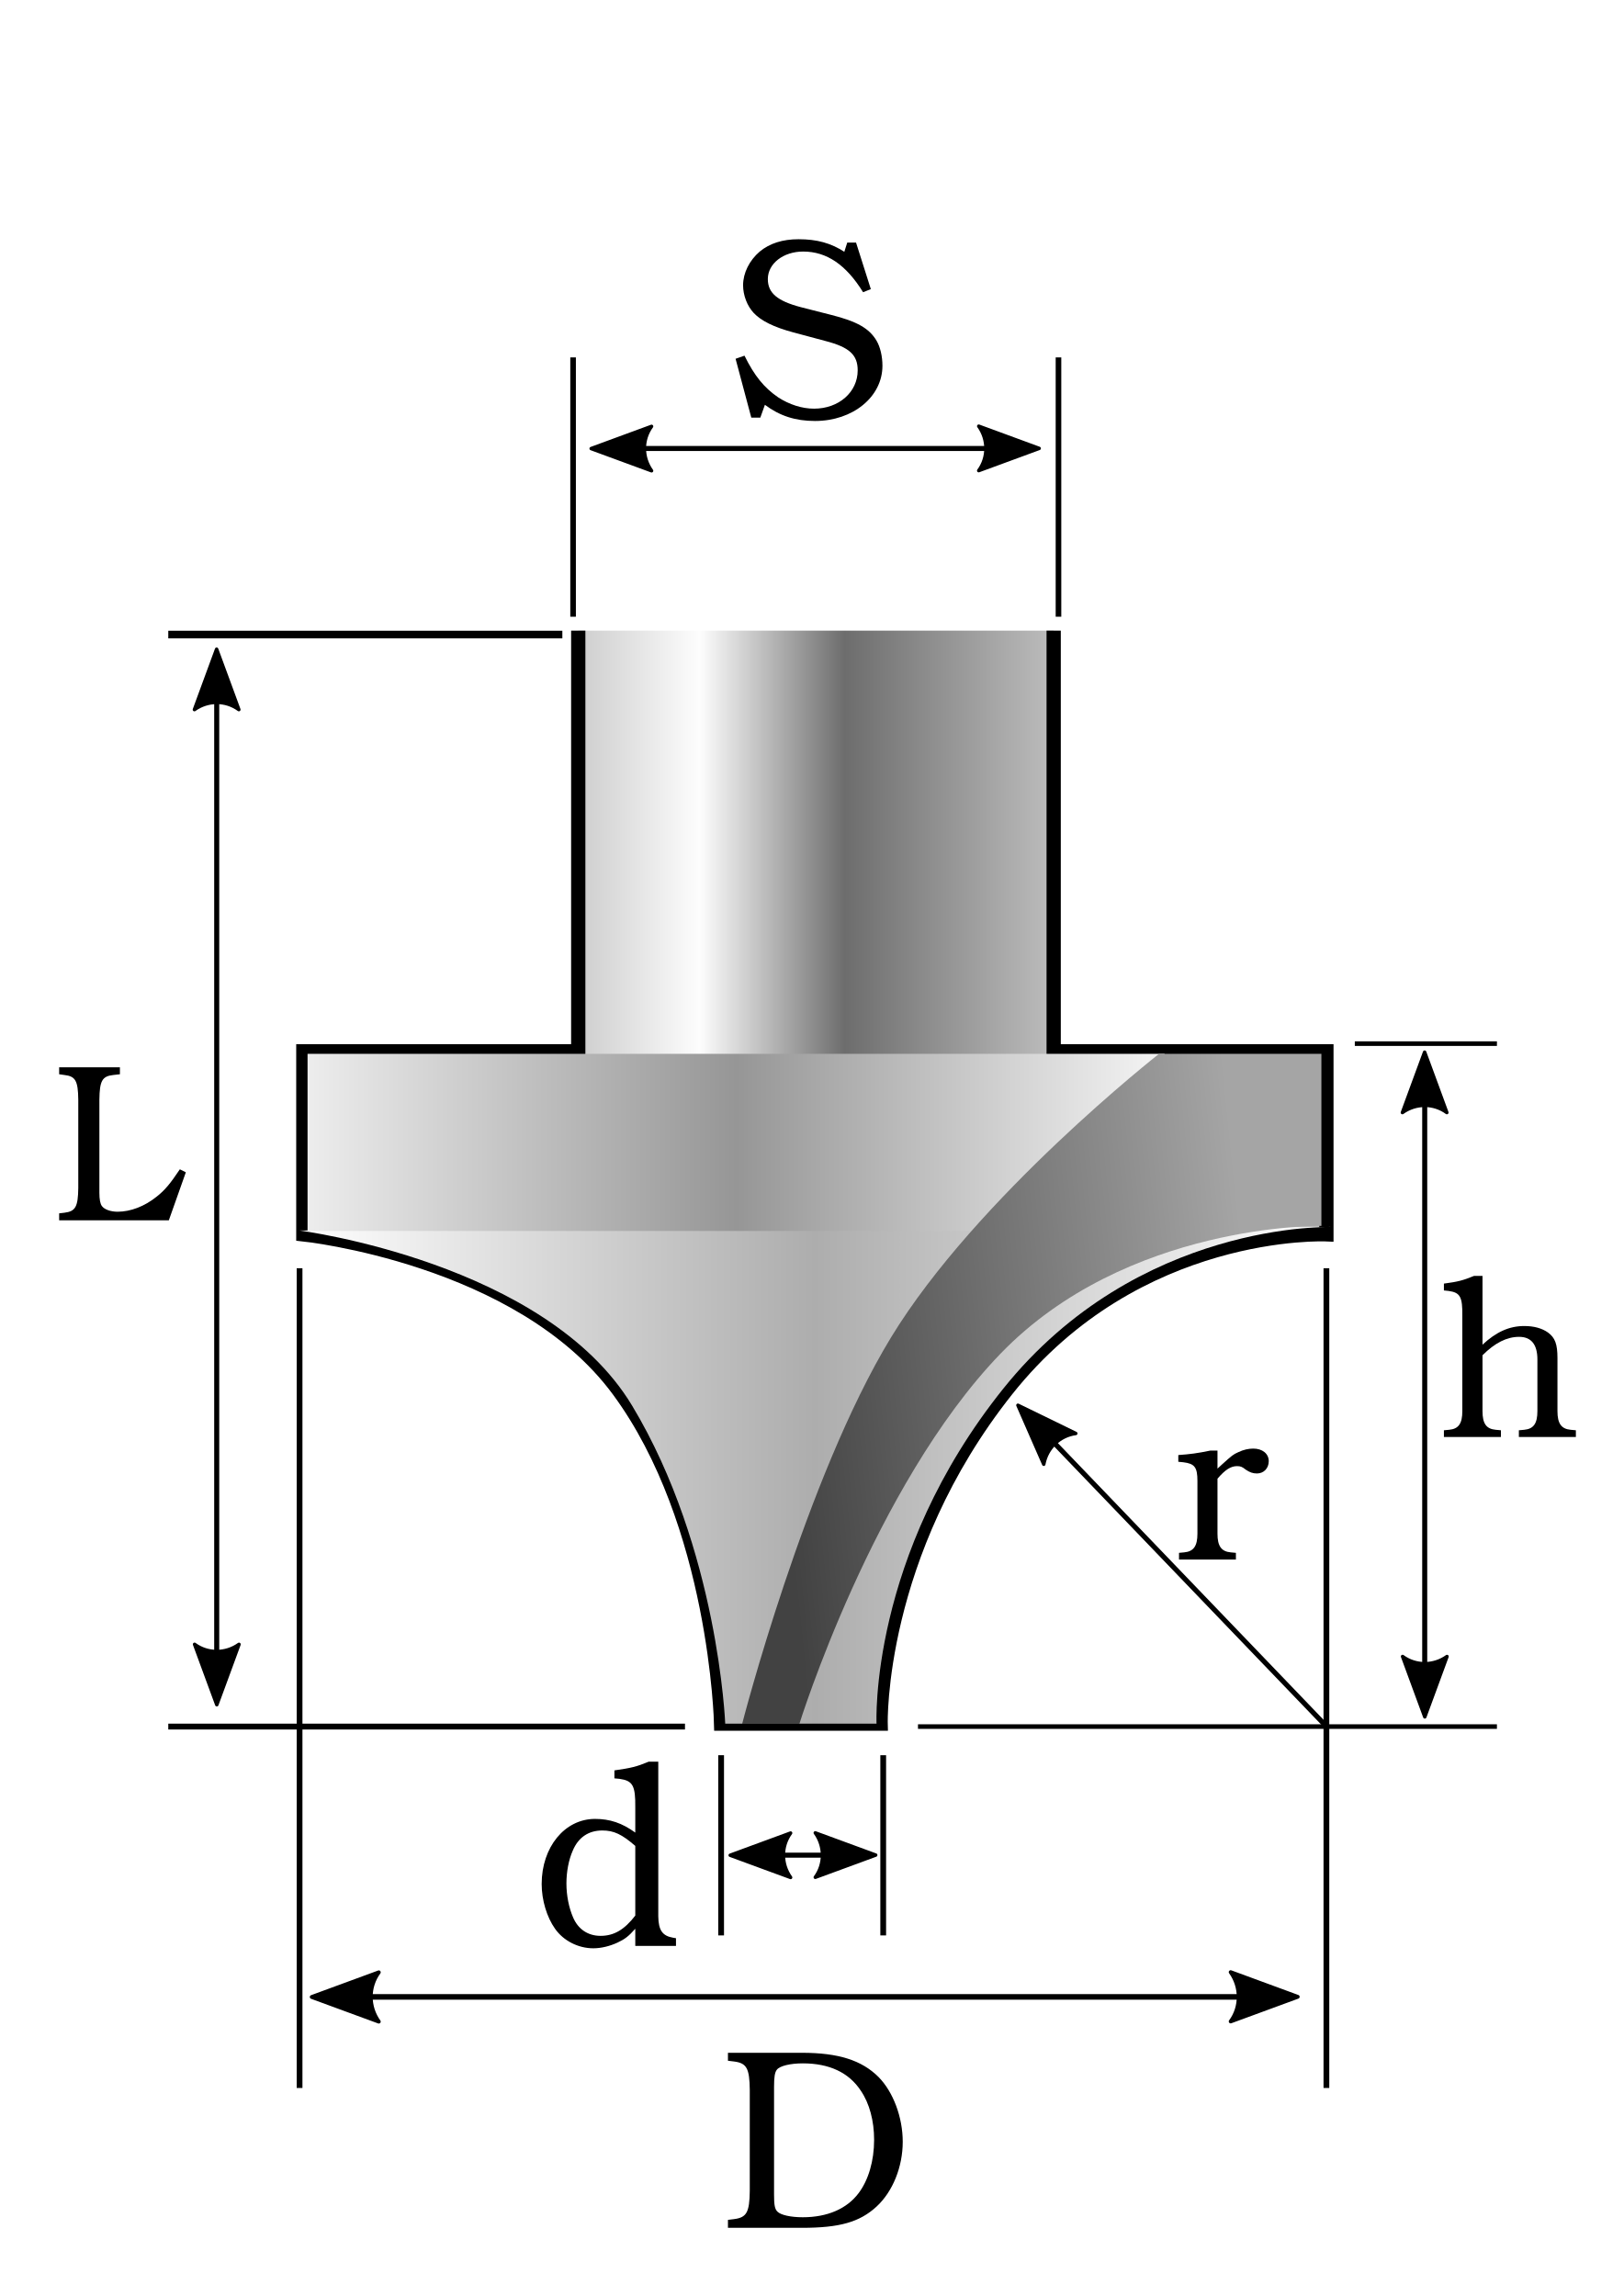
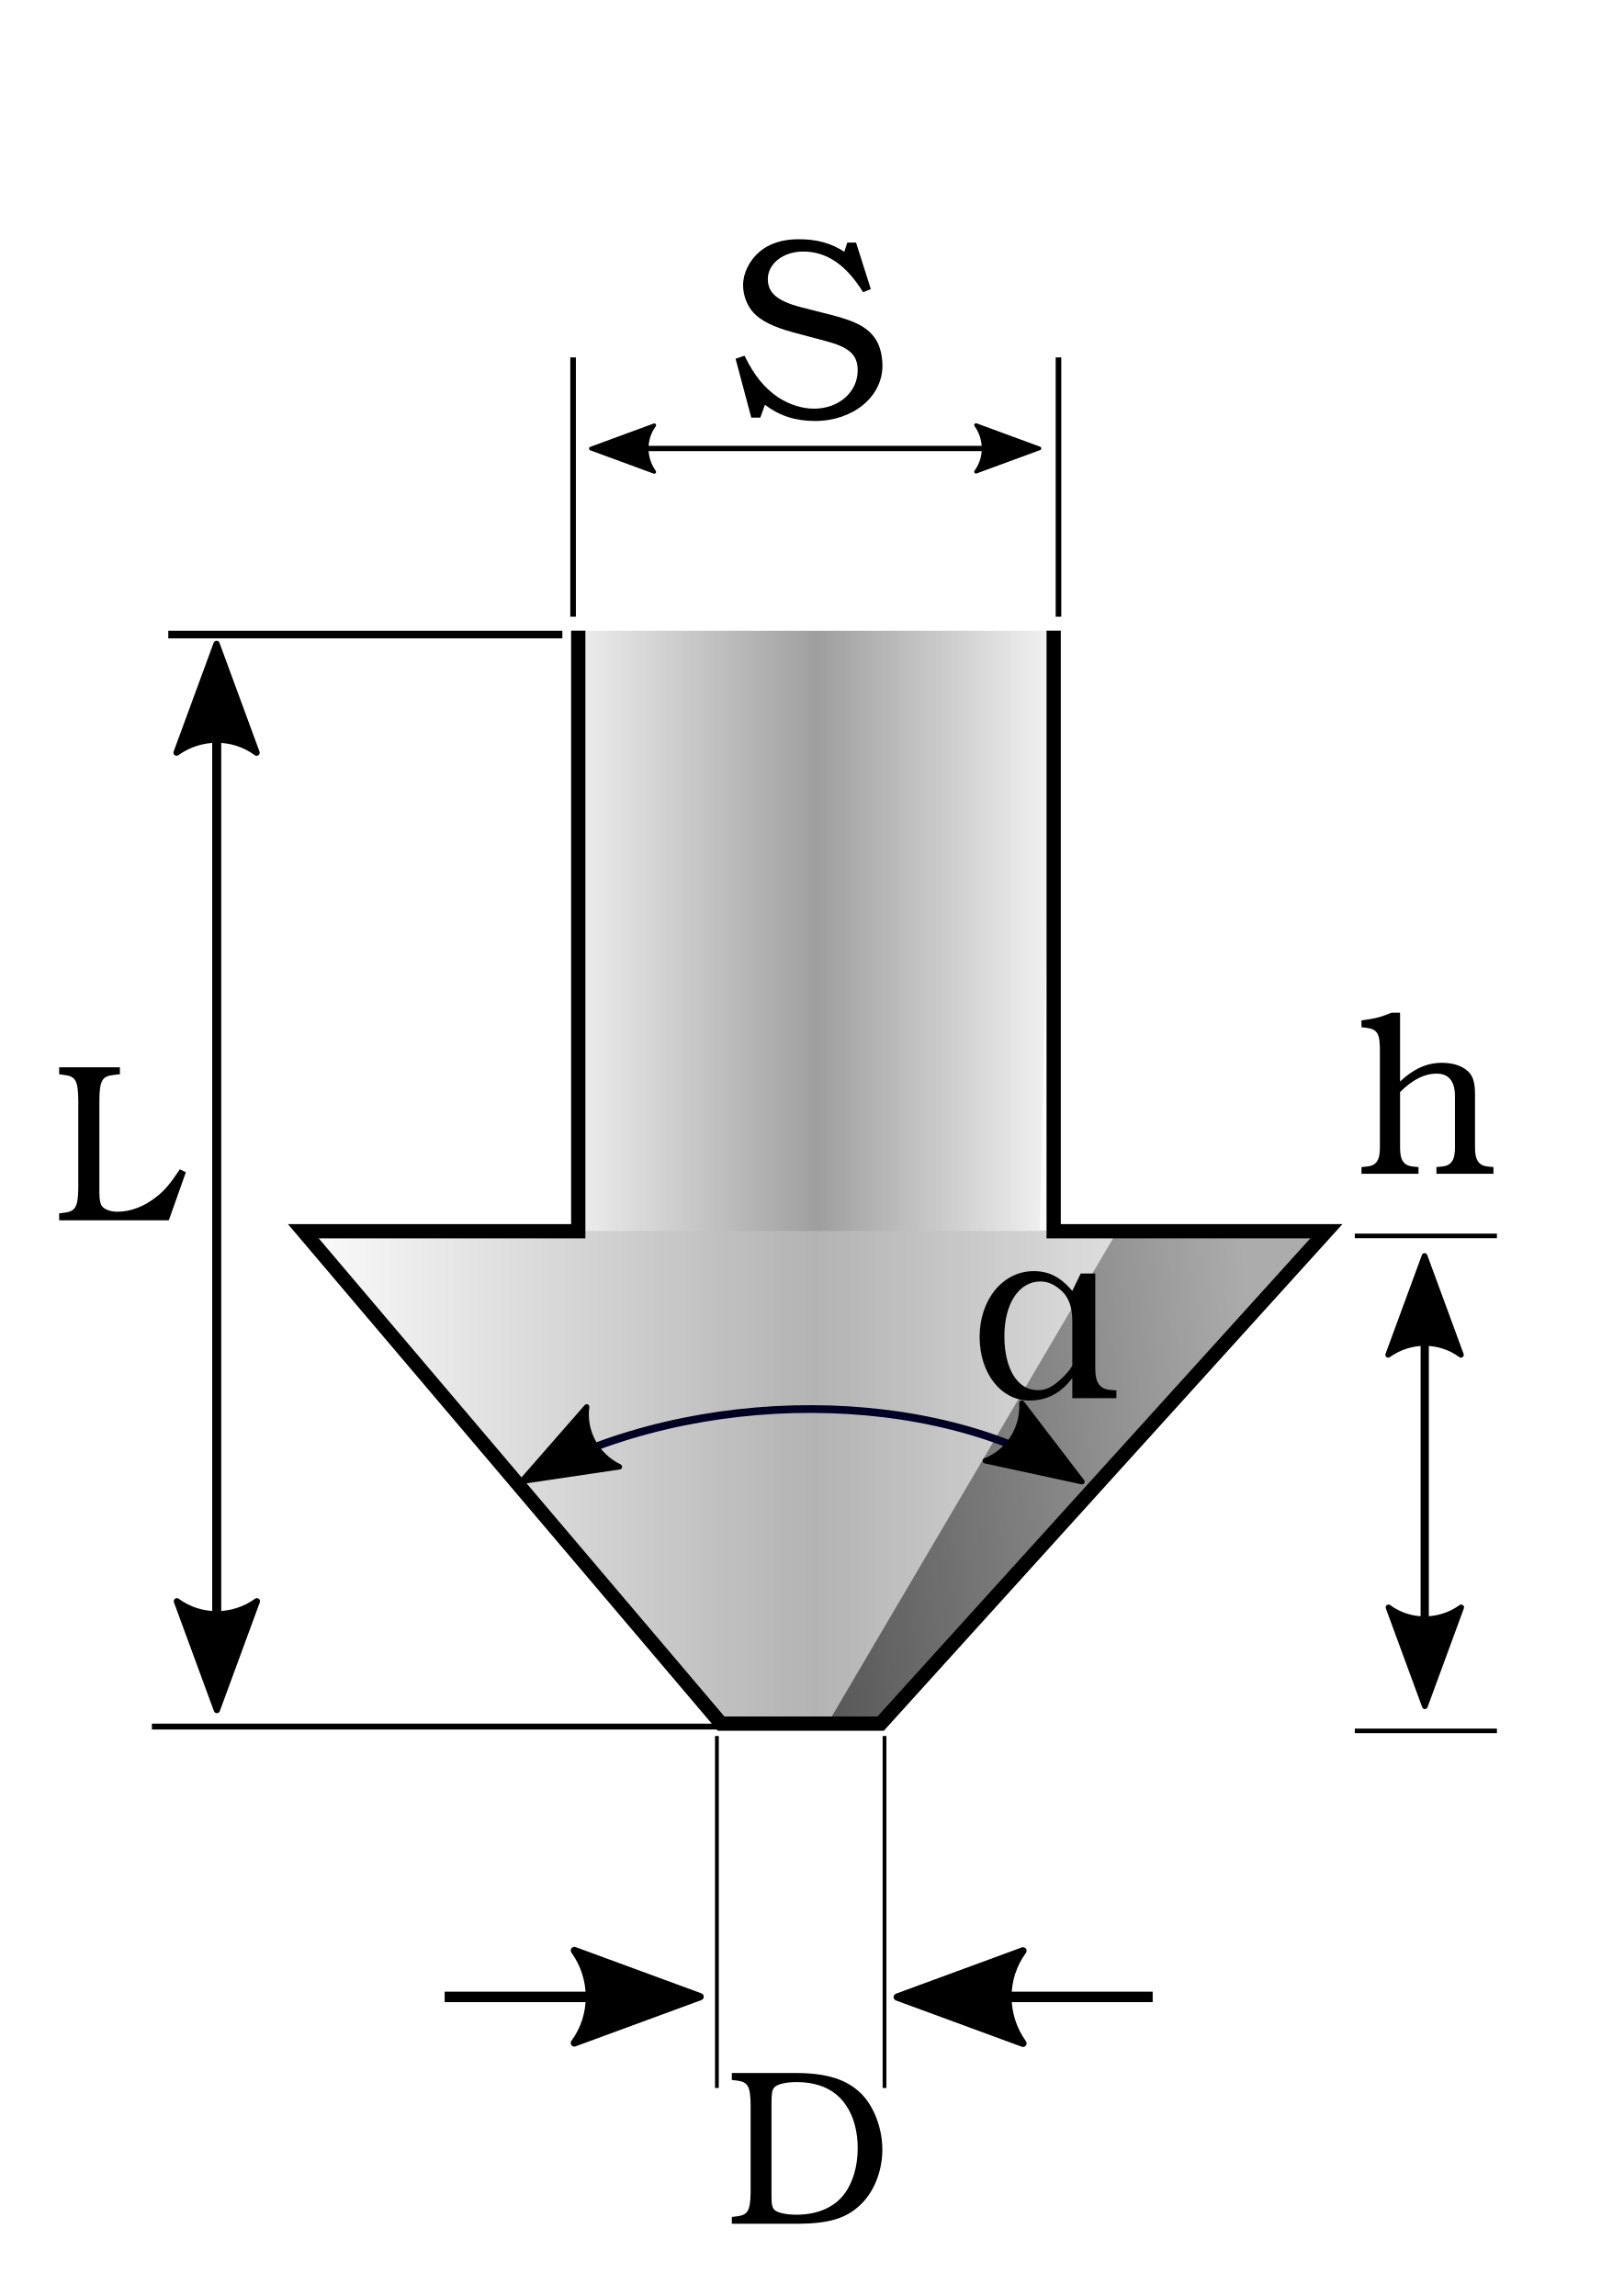
<svg xmlns="http://www.w3.org/2000/svg" xmlns:xlink="http://www.w3.org/1999/xlink" id="svg8" version="1.1" viewBox="0 0 210 297" height="297mm" width="210mm" xml:space="preserve">
  <defs id="defs2">
    <linearGradient id="linearGradient36360">
      <stop style="stop-color:#ffffff;stop-opacity:1;" offset="0" id="stop36356" />
      <stop style="stop-color:#adadad;stop-opacity:1;" offset="0.5" id="stop38296" />
      <stop style="stop-color:#ffffff;stop-opacity:1;" offset="1" id="stop36358" />
    </linearGradient>
    <linearGradient id="linearGradient16058">
      <stop style="stop-color:#424242;stop-opacity:1;" offset="0" id="stop16054" />
      <stop style="stop-color:#a5a5a5;stop-opacity:1;" offset="1" id="stop16056" />
    </linearGradient>
    <linearGradient id="linearGradient2248">
      <stop style="stop-color:#ededed;stop-opacity:1;" offset="0" id="stop2244" />
      <stop style="stop-color:#969696;stop-opacity:1;" offset="0.5" id="stop12188" />
      <stop style="stop-color:#f5f5f5;stop-opacity:1;" offset="1" id="stop2246" />
    </linearGradient>
    <marker orient="auto" refY="0" refX="0" id="marker7593" style="overflow:visible" viewBox="0 0 12.706 9.526" markerWidth="12.706" markerHeight="9.526" preserveAspectRatio="xMidYMid">
      <path id="path7591" style="fill:#000000;fill-opacity:1;fill-rule:evenodd;stroke:#000000;stroke-width:0.625;stroke-linejoin:round;stroke-opacity:1" d="M 8.719,4.034 -2.207,0.016 8.719,-4.002 c -1.745,2.372 -1.735,5.617 -6e-7,8.035 z" transform="matrix(1.1,0,0,1.1,1.1,0)" />
    </marker>
    <marker style="overflow:visible" id="marker4880" refX="0" refY="0" orient="auto" viewBox="0 0 12.706 9.526" markerWidth="12.706" markerHeight="9.526" preserveAspectRatio="xMidYMid">
      <path transform="matrix(-1.1,0,0,-1.1,-1.1,0)" d="M 8.719,4.034 -2.207,0.016 8.719,-4.002 c -1.745,2.372 -1.735,5.617 -6e-7,8.035 z" style="fill:#000000;fill-opacity:1;fill-rule:evenodd;stroke:#000000;stroke-width:0.625;stroke-linejoin:round;stroke-opacity:1" id="path4878" />
    </marker>
    <marker style="overflow:visible" id="marker4732" refX="0" refY="0" orient="auto">
      <path transform="matrix(1.1,0,0,1.1,1.1,0)" d="M 8.719,4.034 -2.207,0.016 8.719,-4.002 c -1.745,2.372 -1.735,5.617 -6e-7,8.035 z" style="fill:#000000;fill-opacity:1;fill-rule:evenodd;stroke:#000000;stroke-width:0.625;stroke-linejoin:round;stroke-opacity:1" id="path4730" />
    </marker>
-     <marker orient="auto" refY="0" refX="0" id="marker4584" style="overflow:visible" viewBox="0 0 12.706 9.526" markerWidth="12.706" markerHeight="9.526" preserveAspectRatio="xMidYMid">
+     <marker orient="auto" refY="0" refX="0" id="marker4584" style="overflow:visible">
      <path id="path4582" style="fill:#000000;fill-opacity:1;fill-rule:evenodd;stroke:#000000;stroke-width:0.625;stroke-linejoin:round;stroke-opacity:1" d="M 8.719,4.034 -2.207,0.016 8.719,-4.002 c -1.745,2.372 -1.735,5.617 -6e-7,8.035 z" transform="matrix(-1.1,0,0,-1.1,-1.1,0)" />
    </marker>
    <marker style="overflow:visible" id="marker4328" refX="0" refY="0" orient="auto">
      <path transform="matrix(-1.1,0,0,-1.1,-1.1,0)" d="M 8.719,4.034 -2.207,0.016 8.719,-4.002 c -1.745,2.372 -1.735,5.617 -6e-7,8.035 z" style="fill:#000000;fill-opacity:1;fill-rule:evenodd;stroke:#000000;stroke-width:0.625;stroke-linejoin:round;stroke-opacity:1" id="path4326" />
    </marker>
    <marker orient="auto" refY="0" refX="0" id="marker4186" style="overflow:visible" viewBox="0 0 12.706 9.526" markerWidth="12.706" markerHeight="9.526" preserveAspectRatio="xMidYMid">
      <path id="path4184" style="fill:#000000;fill-opacity:1;fill-rule:evenodd;stroke:#000000;stroke-width:0.625;stroke-linejoin:round;stroke-opacity:1" d="M 8.719,4.034 -2.207,0.016 8.719,-4.002 c -1.745,2.372 -1.735,5.617 -6e-7,8.035 z" transform="matrix(1.1,0,0,1.1,1.1,0)" />
    </marker>
-     <marker style="overflow:visible" id="marker3948" refX="0" refY="0" orient="auto" viewBox="0 0 12.706 9.526" markerWidth="12.706" markerHeight="9.526" preserveAspectRatio="xMidYMid">
+     <marker style="overflow:visible" id="marker3948" refX="0" refY="0" orient="auto">
      <path transform="matrix(1.1,0,0,1.1,1.1,0)" d="M 8.719,4.034 -2.207,0.016 8.719,-4.002 c -1.745,2.372 -1.735,5.617 -6e-7,8.035 z" style="fill:#000000;fill-opacity:1;fill-rule:evenodd;stroke:#000000;stroke-width:0.625;stroke-linejoin:round;stroke-opacity:1" id="path3946" />
    </marker>
    <marker style="overflow:visible" id="Arrow2Lend" refX="0" refY="0" orient="auto" viewBox="0 0 12.706 9.526" markerWidth="12.706" markerHeight="9.526" preserveAspectRatio="xMidYMid">
      <path transform="matrix(-1.1,0,0,-1.1,-1.1,0)" d="M 8.719,4.034 -2.207,0.016 8.719,-4.002 c -1.745,2.372 -1.735,5.617 -6e-7,8.035 z" style="fill:#000025;fill-opacity:1;fill-rule:evenodd;stroke:#000025;stroke-width:0.625;stroke-linejoin:round;stroke-opacity:1" id="path920" />
    </marker>
    <marker style="overflow:visible" id="Arrow2Lstart" refX="0" refY="0" orient="auto">
      <path transform="matrix(1.1,0,0,1.1,1.1,0)" d="M 8.719,4.034 -2.207,0.016 8.719,-4.002 c -1.745,2.372 -1.735,5.617 -6e-7,8.035 z" style="fill:#000025;fill-opacity:1;fill-rule:evenodd;stroke:#000025;stroke-width:0.625;stroke-linejoin:round;stroke-opacity:1" id="path917" />
    </marker>
    <marker style="overflow:visible" id="marker7497" refX="0" refY="0" orient="auto">
      <path transform="scale(-0.6)" d="M 8.719,4.034 -2.207,0.016 8.719,-4.002 c -1.745,2.372 -1.735,5.617 -6e-7,8.035 z" style="fill:#000025;fill-opacity:1;fill-rule:evenodd;stroke:#000025;stroke-width:0.625;stroke-linejoin:round;stroke-opacity:1" id="path7495" />
    </marker>
    <marker style="overflow:visible" id="marker7379" refX="0" refY="0" orient="auto">
      <path transform="matrix(0.4,0,0,0.4,4,0)" style="fill:#000025;fill-opacity:1;fill-rule:evenodd;stroke:#000025;stroke-width:1pt;stroke-opacity:1" d="M 0,0 5,-5 -12.5,0 5,5 Z" id="path7377" />
    </marker>
    <marker orient="auto" refY="0" refX="0" id="marker5480" style="overflow:visible">
      <path id="path5478" style="fill:#000000;fill-opacity:1;fill-rule:evenodd;stroke:#000000;stroke-width:0.625;stroke-linejoin:round;stroke-opacity:1" d="M 8.719,4.034 -2.207,0.016 8.719,-4.002 c -1.745,2.372 -1.735,5.617 -6e-7,8.035 z" transform="scale(-0.6)" />
    </marker>
    <marker orient="auto" refY="0" refX="0" id="marker5470" style="overflow:visible">
      <path id="path5468" style="fill:#000000;fill-opacity:1;fill-rule:evenodd;stroke:#000000;stroke-width:0.625;stroke-linejoin:round;stroke-opacity:1" d="M 8.719,4.034 -2.207,0.016 8.719,-4.002 c -1.745,2.372 -1.735,5.617 -6e-7,8.035 z" transform="scale(-0.6)" />
    </marker>
    <marker orient="auto" refY="0" refX="0" id="marker5220" style="overflow:visible">
      <path id="path5218" d="M 0,0 5,-5 -12.5,0 5,5 Z" style="fill:#000000;fill-opacity:1;fill-rule:evenodd;stroke:#000000;stroke-width:1pt;stroke-opacity:1" transform="matrix(0.4,0,0,0.4,4,0)" />
    </marker>
    <marker orient="auto" refY="0" refX="0" id="marker5210" style="overflow:visible">
      <path id="path5208" d="M 0,0 5,-5 -12.5,0 5,5 Z" style="fill:#000000;fill-opacity:1;fill-rule:evenodd;stroke:#000000;stroke-width:1pt;stroke-opacity:1" transform="matrix(0.4,0,0,0.4,4,0)" />
    </marker>
    <marker orient="auto" refY="0" refX="0" id="marker5072" style="overflow:visible">
      <path id="path5070" d="M 0,0 5,-5 -12.5,0 5,5 Z" style="fill:#000000;fill-opacity:1;fill-rule:evenodd;stroke:#000000;stroke-width:1pt;stroke-opacity:1" transform="matrix(-0.8,0,0,-0.8,-10,0)" />
    </marker>
    <marker orient="auto" refY="0" refX="0" id="marker5014" style="overflow:visible">
      <path id="path5012" d="M 0,0 5,-5 -12.5,0 5,5 Z" style="fill:#000000;fill-opacity:1;fill-rule:evenodd;stroke:#000000;stroke-width:1pt;stroke-opacity:1" transform="matrix(-0.8,0,0,-0.8,-10,0)" />
    </marker>
    <marker orient="auto" refY="0" refX="0" id="marker4968" style="overflow:visible">
      <path id="path4966" d="M 0,0 5,-5 -12.5,0 5,5 Z" style="fill:#000000;fill-opacity:1;fill-rule:evenodd;stroke:#000000;stroke-width:1pt;stroke-opacity:1" transform="matrix(-0.8,0,0,-0.8,-10,0)" />
    </marker>
    <marker orient="auto" refY="0" refX="0" id="marker4884" style="overflow:visible">
      <path id="path4882" d="M 0,0 5,-5 -12.5,0 5,5 Z" style="fill:#000000;fill-opacity:1;fill-rule:evenodd;stroke:#000000;stroke-width:1pt;stroke-opacity:1" transform="matrix(0.8,0,0,0.8,10,0)" />
    </marker>
-     <marker orient="auto" refY="0" refX="0" id="marker4856" style="overflow:visible" viewBox="0 0 17.774 10.156" markerWidth="17.774" markerHeight="10.156" preserveAspectRatio="xMidYMid">
+     <marker orient="auto" refY="0" refX="0" id="marker4856" style="overflow:visible">
      <path id="path4854" d="M 0,0 5,-5 -12.5,0 5,5 Z" style="fill:#000000;fill-opacity:1;fill-rule:evenodd;stroke:#000000;stroke-width:1pt;stroke-opacity:1" transform="matrix(0.8,0,0,0.8,10,0)" />
    </marker>
    <marker orient="auto" refY="0" refX="0" id="marker4834" style="overflow:visible">
      <path id="path4832" d="M 0,0 5,-5 -12.5,0 5,5 Z" style="fill:#000000;fill-opacity:1;fill-rule:evenodd;stroke:#000000;stroke-width:1pt;stroke-opacity:1" transform="matrix(0.8,0,0,0.8,10,0)" />
    </marker>
    <marker orient="auto" refY="0" refX="0" id="marker5220-5" style="overflow:visible">
      <path id="path5218-3" d="M 0,0 5,-5 -12.5,0 5,5 Z" style="fill:#000000;fill-opacity:1;fill-rule:evenodd;stroke:#000000;stroke-width:1pt;stroke-opacity:1" transform="matrix(0.4,0,0,0.4,4,0)" />
    </marker>
    <marker orient="auto" refY="0" refX="0" id="marker5480-5" style="overflow:visible">
      <path id="path5478-7" style="fill:#000000;fill-opacity:1;fill-rule:evenodd;stroke:#000000;stroke-width:0.625;stroke-linejoin:round;stroke-opacity:1" d="M 8.719,4.034 -2.207,0.016 8.719,-4.002 c -1.745,2.372 -1.735,5.617 -6e-7,8.035 z" transform="scale(-0.6)" />
    </marker>
-     <linearGradient xlink:href="#linearGradient2248" id="linearGradient2250" x1="15.027" y1="135.524" x2="135.744" y2="135.524" gradientUnits="userSpaceOnUse" gradientTransform="matrix(0.9217912,0,0,0.9476848,25.8026,19.34231)" />
+     <linearGradient xlink:href="#linearGradient2248" id="linearGradient2250" x1="15.027" y1="135.524" x2="135.744" y2="135.524" gradientUnits="userSpaceOnUse" gradientTransform="matrix(0.5060623,0,0,3.21095,67.67248,-314.7484)" />
    <linearGradient xlink:href="#linearGradient16058" id="linearGradient16060" x1="79.855" y1="162.6" x2="146.842" y2="155.669" gradientUnits="userSpaceOnUse" gradientTransform="matrix(0.9225619,0,0,0.9277456,25.74276,21.24146)" />
    <linearGradient xlink:href="#linearGradient36360" id="linearGradient36362" x1="17.011" y1="-6.225" x2="161.613" y2="-6.225" gradientUnits="userSpaceOnUse" gradientTransform="matrix(0.9217912,0,0,0.9217912,23.06349,196.807)" />
-     <linearGradient id="linearGradient82685">
-       <stop style="stop-color:#cecece;stop-opacity:1;" offset="0" id="stop82681" />
-       <stop style="stop-color:#fdfdfd;stop-opacity:1;" offset="0.25" id="stop87441" />
-       <stop style="stop-color:#6d6d6d;stop-opacity:1;" offset="0.554" id="stop92591" />
-       <stop style="stop-color:#bebebe;stop-opacity:1;" offset="1" id="stop82683" />
-     </linearGradient>
-     <linearGradient xlink:href="#linearGradient82685" id="linearGradient2" x1="75.059" y1="117.033" x2="136.772" y2="117.033" gradientUnits="userSpaceOnUse" />
-     <marker orient="auto" refY="0" refX="0" id="marker7593-1" style="overflow:visible">
-       <path id="path7591-7" style="fill:#000000;fill-opacity:1;fill-rule:evenodd;stroke:#000000;stroke-width:0.625;stroke-linejoin:round;stroke-opacity:1" d="M 8.719,4.034 -2.207,0.016 8.719,-4.002 c -1.745,2.372 -1.735,5.617 -6e-7,8.035 z" transform="matrix(1.1,0,0,1.1,1.1,0)" />
+     <marker style="overflow:visible" id="Arrow2Lstart-3" refX="0" refY="0" orient="auto">
+       <path transform="matrix(1.1,0,0,1.1,1.1,0)" d="M 8.719,4.034 -2.207,0.016 8.719,-4.002 c -1.745,2.372 -1.735,5.617 -6e-7,8.035 z" style="fill:#000025;fill-opacity:1;fill-rule:evenodd;stroke:#000025;stroke-width:0.625;stroke-linejoin:round;stroke-opacity:1" id="path917-6" />
    </marker>
-     <marker orient="auto" refY="0" refX="0" id="marker5072-2" style="overflow:visible">
-       <path id="path5070-3" d="M 0,0 5,-5 -12.5,0 5,5 Z" style="fill:#000000;fill-opacity:1;fill-rule:evenodd;stroke:#000000;stroke-width:1pt;stroke-opacity:1" transform="matrix(-0.8,0,0,-0.8,-10,0)" />
+     <marker style="overflow:visible" id="Arrow2Lend-7" refX="0" refY="0" orient="auto">
+       <path transform="matrix(-1.1,0,0,-1.1,-1.1,0)" d="M 8.719,4.034 -2.207,0.016 8.719,-4.002 c -1.745,2.372 -1.735,5.617 -6e-7,8.035 z" style="fill:#000025;fill-opacity:1;fill-rule:evenodd;stroke:#000025;stroke-width:0.625;stroke-linejoin:round;stroke-opacity:1" id="path920-5" />
    </marker>
  </defs>
-   <path id="path4520" d="M 74.787,81.578 V 135.986 H 39.232 v 23.677 c 0,0 28.033,2.917 40.75,20.13 12.717,17.213 13.284,43.17 13.284,43.17 h 20.628 c 0,0 -0.574,-21.918 16.289,-43.17 16.863,-21.253 41.366,-20.13 41.366,-20.13 v -23.677 H 136.275 V 81.578" style="fill:url(#linearGradient2);fill-opacity:1;stroke:#000000;stroke-width:1.844;stroke-linecap:butt;stroke-linejoin:miter;stroke-dasharray:none;stroke-opacity:1" />
-   <path id="path3652" d="m 38.744,159.175 133.506,-0.459 c 0,0 -25.054,-0.824 -42.472,20.888 -17.418,21.712 -16.413,43.359 -16.413,43.359 H 93.795 c 0,0 -0.879,-22.594 -12.042,-41.137 C 70.589,163.282 38.744,159.175 38.744,159.175 Z" style="fill:url(#linearGradient36362);fill-opacity:1;stroke:none;stroke-width:1.844;stroke-linecap:butt;stroke-linejoin:miter;stroke-miterlimit:4;stroke-dasharray:none;stroke-opacity:1" />
-   <path style="fill:url(#linearGradient2250);fill-opacity:1;stroke:none;stroke-width:0.247px;stroke-linecap:butt;stroke-linejoin:miter;stroke-opacity:1" d="m 39.777,159.234 h 90.25 l 20.625,-22.917 H 39.777 Z" id="path1389" />
-   <path style="fill:url(#linearGradient16060);fill-opacity:1;stroke:none;stroke-width:0.245px;stroke-linecap:butt;stroke-linejoin:miter;stroke-opacity:1" d="m 95.986,222.989 c 0,0 8.17,-31.765 19.24,-49.964 11.07,-18.199 34.677,-36.708 34.677,-36.708 h 20.998 v 22.254 c 0,0 -25.202,-0.421 -41.572,16.607 -16.371,17.028 -25.941,47.811 -25.941,47.811 z" id="path1249" />
+   <path id="path3652" d="m 38.744,159.175 h 133.293 l -57.614,63.788 H 93.795 Z" style="fill:url(#linearGradient36362);fill-opacity:1;stroke:none;stroke-width:1.844;stroke-linecap:butt;stroke-linejoin:miter;stroke-miterlimit:4;stroke-dasharray:none;stroke-opacity:1" />
+   <path style="fill:url(#linearGradient2250);fill-opacity:1;stroke:none;stroke-width:0.337px;stroke-linecap:butt;stroke-linejoin:miter;stroke-opacity:1" d="M 75.344,159.234 H 134.478 l 1.736,-77.646 H 75.344 Z" id="path1389" />
+   <path style="fill:url(#linearGradient16060);fill-opacity:1;stroke:none;stroke-width:0.245px;stroke-linecap:butt;stroke-linejoin:miter;stroke-opacity:1" d="m 107.132,222.792 37.481,-63.721 27.051,0.015 -57.129,63.707 z" id="path1249" />
  <path id="path4528" d="M 74.12,79.775 V 46.232" style="fill:none;stroke:#000000;stroke-width:0.724;stroke-linecap:butt;stroke-linejoin:miter;stroke-miterlimit:4;stroke-dasharray:none;stroke-opacity:1" />
  <path id="path4530" d="M 136.898,79.775 V 46.232" style="fill:none;stroke:#000000;stroke-width:0.724;stroke-linecap:butt;stroke-linejoin:miter;stroke-miterlimit:4;stroke-dasharray:none;stroke-opacity:1" />
  <g transform="matrix(11.10771,0,0,11.78207,27.14887,34.44991)" id="g7053" />
-   <path id="path4538" d="M 171.549,270.091 V 164.053" style="fill:none;stroke:#000000;stroke-width:0.744;stroke-linecap:butt;stroke-linejoin:miter;stroke-miterlimit:4;stroke-dasharray:none;stroke-opacity:1" />
-   <g id="path4542">
-     <path style="color:#000000;fill:#000000;-inkscape-stroke:none" d="m 77.32,57.689 v 0.65 H 133.533 v -0.65 z" id="path81903" />
-     <g id="g81885">
-       <g id="path81895">
-         <path style="color:#000000;fill:#000000;fill-rule:evenodd;stroke-width:0.447;stroke-linejoin:round;-inkscape-stroke:none" d="m 126.585,55.13 7.812,2.873 -7.812,2.873 c 1.248,-1.696 1.241,-4.016 0,-5.745 z" id="path81899" />
-         <path style="color:#000000;fill:#000000;fill-rule:evenodd;stroke-linejoin:round;-inkscape-stroke:none" d="m 126.662,54.92 a 0.223,0.223 0 0 0 -0.258,0.34 c 1.186,1.652 1.19,3.865 0,5.482 a 0.223,0.223 0 0 0 0.258,0.344 l 7.812,-2.873 a 0.223,0.223 0 0 0 0,-0.42 z m 0.371,0.613 6.717,2.471 -6.709,2.467 c 0.863,-1.536 0.855,-3.383 -0.008,-4.938 z" id="path81901" />
-       </g>
-       <g id="path81887">
-         <path style="color:#000000;fill:#000000;fill-rule:evenodd;stroke-width:0.447;stroke-linejoin:round;-inkscape-stroke:none" d="m 84.27,60.898 -7.812,-2.873 7.812,-2.873 c -1.248,1.696 -1.241,4.016 0,5.745 z" id="path81891" />
-         <path style="color:#000000;fill:#000000;fill-rule:evenodd;stroke-linejoin:round;-inkscape-stroke:none" d="m 84.193,54.943 -7.812,2.873 a 0.223,0.223 0 0 0 0,0.418 l 7.812,2.873 a 0.223,0.223 0 0 0 0.258,-0.34 c -1.186,-1.652 -1.192,-3.865 -0.002,-5.482 a 0.223,0.223 0 0 0 -0.256,-0.342 z m -0.379,0.615 c -0.862,1.534 -0.856,3.38 0.004,4.934 l -6.715,-2.467 z" id="path81893" />
-       </g>
-     </g>
-   </g>
-   <g id="path4548">
-     <path style="color:#000000;fill:#000000;-inkscape-stroke:none" d="m 41.275,257.949 v 0.721 H 166.883 v -0.721 z" id="path82045" />
-     <g id="g82027">
-       <g id="path82037">
-         <path style="color:#000000;fill:#000000;fill-rule:evenodd;stroke-width:0.496;stroke-linejoin:round;-inkscape-stroke:none" d="m 159.167,255.106 8.675,3.19 -8.675,3.19 c 1.386,-1.883 1.378,-4.46 0,-6.38 z" id="path82041" />
-         <path style="color:#000000;fill:#000000;fill-rule:evenodd;stroke-linejoin:round;-inkscape-stroke:none" d="m 159.252,254.873 a 0.248,0.248 0 0 0 -0.287,0.377 c 1.317,1.835 1.324,4.294 0.002,6.09 a 0.248,0.248 0 0 0 0.285,0.379 l 8.676,-3.189 a 0.248,0.248 0 0 0 0,-0.465 z m 0.416,0.684 7.455,2.74 -7.451,2.738 c 0.958,-1.705 0.952,-3.753 -0.004,-5.479 z" id="path82043" />
-       </g>
-       <g id="path82029">
-         <path style="color:#000000;fill:#000000;fill-rule:evenodd;stroke-width:0.496;stroke-linejoin:round;-inkscape-stroke:none" d="M 48.991,261.512 40.316,258.322 l 8.675,-3.19 c -1.386,1.883 -1.378,4.46 -1e-6,6.38 z" id="path82033" />
-         <path style="color:#000000;fill:#000000;fill-rule:evenodd;stroke-linejoin:round;-inkscape-stroke:none" d="m 48.906,254.898 -8.676,3.191 a 0.248,0.248 0 0 0 0,0.465 l 8.676,3.189 a 0.248,0.248 0 0 0 0.287,-0.377 c -1.317,-1.835 -1.324,-4.292 -0.002,-6.088 a 0.248,0.248 0 0 0 -0.285,-0.381 z m -0.422,0.684 c -0.958,1.706 -0.95,3.756 0.008,5.482 l -7.457,-2.742 z" id="path82035" />
-       </g>
-     </g>
-   </g>
+   <path id="path4538" d="M 114.399,270.091 V 224.561" style="fill:none;stroke:#000000;stroke-width:0.487;stroke-linecap:butt;stroke-linejoin:miter;stroke-miterlimit:4;stroke-dasharray:none;stroke-opacity:1" />
+   <path id="path4542" d="M 77.321,58.014 H 133.534" style="fill:none;stroke:#000000;stroke-width:0.683;stroke-linecap:butt;stroke-linejoin:miter;stroke-miterlimit:4;stroke-dasharray:none;stroke-opacity:1;marker-start:url(#marker7593);marker-end:url(#marker4880)" />
+   <path id="path4548" d="M 57.509,258.309 H 88.755" style="fill:none;stroke:#000000;stroke-width:1.354;stroke-linecap:butt;stroke-linejoin:miter;stroke-miterlimit:4;stroke-dasharray:none;stroke-opacity:1;marker-end:url(#marker4880)" />
  <text transform="scale(0.9709603,1.029908)" id="shank_diameter" y="52.456" x="97.074" style="font-style:normal;font-variant:normal;font-weight:normal;font-stretch:normal;font-size:32.286px;line-height:1.25;font-family:'URW Bookman L';-inkscape-font-specification:'URW Bookman L, Normal';font-variant-ligatures:normal;font-variant-caps:normal;font-variant-numeric:normal;font-feature-settings:normal;text-align:start;letter-spacing:0px;word-spacing:0px;writing-mode:lr-tb;text-anchor:start;fill:#000000;fill-opacity:1;stroke:none;stroke-width:3.027" xml:space="preserve">
    <tspan style="font-style:normal;font-variant:normal;font-weight:normal;font-stretch:normal;font-size:32.286px;font-family:'URW Bookman L';-inkscape-font-specification:'URW Bookman L, Normal';font-variant-ligatures:normal;font-variant-caps:normal;font-variant-numeric:normal;font-feature-settings:normal;text-align:start;writing-mode:lr-tb;text-anchor:start;stroke-width:3.027" y="52.456" x="97.074" id="tspan5678">S</tspan>
  </text>
-   <text transform="scale(0.9709603,1.029908)" id="diameter" y="279.814" x="95.966" style="font-style:normal;font-variant:normal;font-weight:normal;font-stretch:normal;font-size:32.286px;line-height:1.25;font-family:'URW Bookman L';-inkscape-font-specification:'URW Bookman L, Normal';font-variant-ligatures:normal;font-variant-caps:normal;font-variant-numeric:normal;font-feature-settings:normal;text-align:start;letter-spacing:0px;word-spacing:0px;writing-mode:lr-tb;text-anchor:start;fill:#000000;fill-opacity:1;stroke:none;stroke-width:3.027" xml:space="preserve">
-     <tspan style="font-style:normal;font-variant:normal;font-weight:normal;font-stretch:normal;font-size:32.286px;font-family:'URW Bookman L';-inkscape-font-specification:'URW Bookman L, Normal';font-variant-ligatures:normal;font-variant-caps:normal;font-variant-numeric:normal;font-feature-settings:normal;text-align:start;writing-mode:lr-tb;text-anchor:start;stroke-width:3.027" y="279.814" x="95.966" id="tspan5690">D</tspan>
+   <text transform="scale(0.9709603,1.029908)" id="diameter" y="279.304" x="96.626" style="font-style:normal;font-variant:normal;font-weight:normal;font-stretch:normal;font-size:27.795px;line-height:1.25;font-family:'URW Bookman L';-inkscape-font-specification:'URW Bookman L, Normal';font-variant-ligatures:normal;font-variant-caps:normal;font-variant-numeric:normal;font-feature-settings:normal;text-align:start;letter-spacing:0px;word-spacing:0px;writing-mode:lr-tb;text-anchor:start;fill:#000000;fill-opacity:1;stroke:none;stroke-width:2.606" xml:space="preserve">
+     <tspan style="font-style:normal;font-variant:normal;font-weight:normal;font-stretch:normal;font-size:27.795px;font-family:'URW Bookman L';-inkscape-font-specification:'URW Bookman L, Normal';font-variant-ligatures:normal;font-variant-caps:normal;font-variant-numeric:normal;font-feature-settings:normal;text-align:start;writing-mode:lr-tb;text-anchor:start;stroke-width:2.606" y="279.304" x="96.626" id="tspan5690">D</tspan>
  </text>
  <g id="g7053-6" transform="matrix(11.10771,0,0,11.78207,4.933446,34.44991)" />
-   <path id="path4538-8" d="M 38.744,270.091 V 164.053" style="fill:none;stroke:#000000;stroke-width:0.744;stroke-linecap:butt;stroke-linejoin:miter;stroke-miterlimit:4;stroke-dasharray:none;stroke-opacity:1" />
-   <path id="path4538-8-9" d="m 93.266,250.355 0,-23.31" style="fill:none;stroke:#000000;stroke-width:0.744;stroke-linecap:butt;stroke-linejoin:miter;stroke-miterlimit:4;stroke-dasharray:none;stroke-opacity:1" />
-   <path id="path4538-8-9-3" d="M 114.229,250.355 V 227.046" style="fill:none;stroke:#000000;stroke-width:0.744;stroke-linecap:butt;stroke-linejoin:miter;stroke-miterlimit:4;stroke-dasharray:none;stroke-opacity:1" />
-   <path id="path4548-6" d="m 118.727,223.342 74.876,0" style="fill:none;stroke:#000000;stroke-width:0.593;stroke-linecap:butt;stroke-linejoin:miter;stroke-miterlimit:4;stroke-dasharray:none;stroke-opacity:1" />
-   <g id="path4548-6-8">
-     <path style="color:#000000;fill:#000000;-inkscape-stroke:none" d="m 132.494,182.168 -0.469,0.451 39.176,40.803 0.469,-0.449 z" id="path81985" />
-     <g id="g81975">
-       <g id="path81977">
-         <path style="color:#000000;fill:#000000;fill-rule:evenodd;stroke-width:0.447;stroke-linejoin:round;-inkscape-stroke:none" d="m 134.993,189.404 -3.338,-7.625 7.483,3.646 c -2.088,0.274 -3.757,1.887 -4.144,3.979 z" id="path81981" />
-         <path style="color:#000000;fill:#000000;fill-rule:evenodd;stroke-linejoin:round;-inkscape-stroke:none" d="m 131.752,181.578 a 0.223,0.223 0 0 0 -0.303,0.291 l 3.338,7.625 a 0.223,0.223 0 0 0 0.426,-0.049 c 0.371,-2 1.962,-3.537 3.953,-3.799 a 0.223,0.223 0 0 0 0.068,-0.422 z m 0.352,0.668 6.428,3.131 c -1.706,0.441 -3.034,1.724 -3.559,3.424 z" id="path81983" />
-       </g>
-     </g>
-   </g>
-   <g id="sesr3u8">
-     <path style="color:#000000;fill:#000000;-inkscape-stroke:none" d="m 183.939,136.967 v 84.258 h 0.65 V 136.967 Z" id="path81963" />
-     <g id="g81945">
-       <g id="path81955">
-         <path style="color:#000000;fill:#000000;fill-rule:evenodd;stroke-width:0.447;stroke-linejoin:round;-inkscape-stroke:none" d="m 181.38,143.915 2.873,-7.812 2.873,7.812 c -1.696,-1.248 -4.016,-1.241 -5.745,0 z" id="path81959" />
-         <path style="color:#000000;fill:#000000;fill-rule:evenodd;stroke-linejoin:round;-inkscape-stroke:none" d="m 184.252,135.879 a 0.223,0.223 0 0 0 -0.209,0.146 l -2.873,7.812 a 0.223,0.223 0 0 0 0.34,0.26 c 1.652,-1.186 3.865,-1.192 5.482,-0.002 a 0.223,0.223 0 0 0 0.342,-0.258 l -2.871,-7.812 a 0.223,0.223 0 0 0 -0.211,-0.146 z m 0.002,0.871 2.467,6.709 c -1.536,-0.863 -3.383,-0.855 -4.938,0.008 z" id="path81961" />
-       </g>
-       <g id="path81947">
-         <path style="color:#000000;fill:#000000;fill-rule:evenodd;stroke-width:0.447;stroke-linejoin:round;-inkscape-stroke:none" d="m 187.148,214.276 -2.873,7.812 -2.873,-7.812 c 1.696,1.248 4.016,1.241 5.745,0 z" id="path81951" />
-         <path style="color:#000000;fill:#000000;fill-rule:evenodd;stroke-linejoin:round;-inkscape-stroke:none" d="m 187.197,214.059 a 0.223,0.223 0 0 0 -0.18,0.037 c -1.652,1.186 -3.865,1.19 -5.482,0 a 0.223,0.223 0 0 0 -0.342,0.258 l 2.873,7.812 a 0.223,0.223 0 0 0 0.418,0 l 2.873,-7.812 a 0.223,0.223 0 0 0 -0.16,-0.295 z m -0.453,0.668 -2.469,6.717 -2.467,-6.711 c 1.535,0.862 3.382,0.856 4.936,-0.006 z" id="path81953" />
-       </g>
-     </g>
-   </g>
-   <text transform="scale(0.9709603,1.029908)" id="cutting_edge_height" y="180.486" x="191.77" style="font-style:normal;font-variant:normal;font-weight:normal;font-stretch:normal;font-size:28.222px;line-height:1.25;font-family:'URW Bookman L';-inkscape-font-specification:'URW Bookman L, Normal';font-variant-ligatures:normal;font-variant-caps:normal;font-variant-numeric:normal;font-variant-east-asian:normal;text-align:start;letter-spacing:0px;word-spacing:0px;writing-mode:lr-tb;text-anchor:start;fill:#000000;fill-opacity:1;stroke:none;stroke-width:3.284" xml:space="preserve">
-     <tspan y="180.486" x="191.77" id="tspan7855" style="font-style:normal;font-variant:normal;font-weight:normal;font-stretch:normal;font-size:28.222px;font-family:'URW Bookman L';-inkscape-font-specification:'URW Bookman L, Normal';font-variant-ligatures:normal;font-variant-caps:normal;font-variant-numeric:normal;font-variant-east-asian:normal">h</tspan>
+   <path id="path4538-8" d="M 92.719,270.091 V 224.561" style="fill:none;stroke:#000000;stroke-width:0.487;stroke-linecap:butt;stroke-linejoin:miter;stroke-miterlimit:4;stroke-dasharray:none;stroke-opacity:1" />
+   <path id="path4548-6" d="m 175.223,223.9 h 18.381" style="fill:none;stroke:#000000;stroke-width:0.593;stroke-linecap:butt;stroke-linejoin:miter;stroke-miterlimit:4;stroke-dasharray:none;stroke-opacity:1" />
+   <path id="sesr3u8" d="M 184.264,219.301 V 163.876" style="fill:none;stroke:#000000;stroke-width:1.064;stroke-linecap:butt;stroke-linejoin:miter;stroke-miterlimit:4;stroke-dasharray:none;stroke-opacity:1;marker-start:url(#marker7593);marker-end:url(#marker4880)" />
+   <text transform="scale(0.9709603,1.029908)" id="cutting_edge_height" y="147.426" x="180.79" style="font-style:normal;font-variant:normal;font-weight:normal;font-stretch:normal;font-size:28.222px;line-height:1.25;font-family:'URW Bookman L';-inkscape-font-specification:'URW Bookman L, Normal';font-variant-ligatures:normal;font-variant-caps:normal;font-variant-numeric:normal;font-variant-east-asian:normal;text-align:start;letter-spacing:0px;word-spacing:0px;writing-mode:lr-tb;text-anchor:start;fill:#000000;fill-opacity:1;stroke:none;stroke-width:3.284" xml:space="preserve">
+     <tspan y="147.426" x="180.79" id="tspan7855" style="font-style:normal;font-variant:normal;font-weight:normal;font-stretch:normal;font-size:28.222px;font-family:'URW Bookman L';-inkscape-font-specification:'URW Bookman L, Normal';font-variant-ligatures:normal;font-variant-caps:normal;font-variant-numeric:normal;font-variant-east-asian:normal">h</tspan>
  </text>
  <path id="path936" d="M 21.764,82.083 H 72.731" style="fill:none;stroke:#000000;stroke-width:0.987;stroke-linecap:butt;stroke-linejoin:miter;stroke-miterlimit:4;stroke-dasharray:none;stroke-opacity:1" />
-   <path id="path938" d="m 21.764,223.342 66.828,0" style="fill:none;stroke:#000000;stroke-width:0.758;stroke-linecap:butt;stroke-linejoin:miter;stroke-miterlimit:4;stroke-dasharray:none;stroke-opacity:1" />
-   <g id="path940">
-     <path style="color:#000000;fill:#000000;-inkscape-stroke:none" d="M 27.703,84.842 V 219.652 h 0.65 V 84.842 Z" id="path81933" />
-     <g id="g81915">
-       <g id="path81925">
-         <path style="color:#000000;fill:#000000;fill-rule:evenodd;stroke-width:0.447;stroke-linejoin:round;-inkscape-stroke:none" d="m 25.144,91.791 2.873,-7.812 2.873,7.812 c -1.696,-1.248 -4.016,-1.241 -5.745,0 z" id="path81929" />
-         <path style="color:#000000;fill:#000000;fill-rule:evenodd;stroke-linejoin:round;-inkscape-stroke:none" d="m 28.018,83.756 a 0.223,0.223 0 0 0 -0.211,0.146 l -2.871,7.812 a 0.223,0.223 0 0 0 0.34,0.258 c 1.652,-1.186 3.865,-1.192 5.482,-0.002 a 0.223,0.223 0 0 0 0.342,-0.256 l -2.873,-7.812 a 0.223,0.223 0 0 0 -0.209,-0.146 z m -0.002,0.871 2.469,6.709 c -1.535,-0.863 -3.381,-0.858 -4.936,0.004 z" id="path81931" />
-       </g>
-       <g id="path81917">
-         <path style="color:#000000;fill:#000000;fill-rule:evenodd;stroke-width:0.447;stroke-linejoin:round;-inkscape-stroke:none" d="m 30.913,212.703 -2.873,7.812 -2.873,-7.812 c 1.696,1.248 4.016,1.241 5.745,0 z" id="path81921" />
-         <path style="color:#000000;fill:#000000;fill-rule:evenodd;stroke-linejoin:round;-inkscape-stroke:none" d="m 30.963,212.486 a 0.223,0.223 0 0 0 -0.18,0.035 c -1.652,1.186 -3.867,1.192 -5.484,0.002 a 0.223,0.223 0 0 0 -0.342,0.258 l 2.873,7.811 a 0.223,0.223 0 0 0 0.42,0 l 2.873,-7.811 a 0.223,0.223 0 0 0 -0.16,-0.295 z m -0.453,0.666 -2.471,6.715 -2.467,-6.709 c 1.536,0.863 3.383,0.857 4.938,-0.006 z" id="path81923" />
-       </g>
-     </g>
-   </g>
+   <path id="path938" d="m 19.645,223.342 h 84" style="fill:none;stroke:#000000;stroke-width:0.758;stroke-linecap:butt;stroke-linejoin:miter;stroke-miterlimit:4;stroke-dasharray:none;stroke-opacity:1" />
+   <path id="path940" d="M 28.029,219.652 V 84.842" style="fill:none;stroke:#000000;stroke-width:1.171;stroke-linecap:butt;stroke-linejoin:miter;stroke-miterlimit:4;stroke-dasharray:none;stroke-opacity:1;marker-start:url(#marker7593);marker-end:url(#marker4880)" />
  <text transform="scale(0.9709603,1.029908)" id="length" y="153.27" x="7.002" style="font-style:normal;font-variant:normal;font-weight:normal;font-stretch:normal;font-size:28.222px;line-height:1.25;font-family:'URW Bookman L';-inkscape-font-specification:'URW Bookman L, Normal';font-variant-ligatures:normal;font-variant-caps:normal;font-variant-numeric:normal;font-variant-east-asian:normal;text-align:start;letter-spacing:0px;word-spacing:0px;writing-mode:lr-tb;text-anchor:start;fill:#000000;fill-opacity:1;stroke:none;stroke-width:3.284" xml:space="preserve">
    <tspan y="153.27" x="7.002" id="tspan942" style="font-style:normal;font-variant:normal;font-weight:normal;font-stretch:normal;font-size:28.222px;font-family:'URW Bookman L';-inkscape-font-specification:'URW Bookman L, Normal';font-variant-ligatures:normal;font-variant-caps:normal;font-variant-numeric:normal;font-variant-east-asian:normal">L</tspan>
  </text>
-   <path id="path922" d="m 175.223,135 h 18.381" style="fill:none;stroke:#000000;stroke-width:0.593;stroke-linecap:butt;stroke-linejoin:miter;stroke-miterlimit:4;stroke-dasharray:none;stroke-opacity:1" />
-   <text transform="scale(0.9709603,1.029908)" id="cutting_edge_height-7" y="195.879" x="156.39" style="font-style:normal;font-variant:normal;font-weight:normal;font-stretch:normal;font-size:28.222px;line-height:1.25;font-family:'URW Bookman L';-inkscape-font-specification:'URW Bookman L, Normal';font-variant-ligatures:normal;font-variant-caps:normal;font-variant-numeric:normal;font-variant-east-asian:normal;text-align:start;letter-spacing:0px;word-spacing:0px;writing-mode:lr-tb;text-anchor:start;fill:#000000;fill-opacity:1;stroke:none;stroke-width:3.284" xml:space="preserve">
-     <tspan y="195.879" x="156.39" id="tspan7855-5" style="font-style:normal;font-variant:normal;font-weight:normal;font-stretch:normal;font-size:28.222px;font-family:'URW Bookman L';-inkscape-font-specification:'URW Bookman L, Normal';font-variant-ligatures:normal;font-variant-caps:normal;font-variant-numeric:normal;font-variant-east-asian:normal">r</tspan>
+   <path id="path922" d="m 175.223,159.871 h 18.381" style="fill:none;stroke:#000000;stroke-width:0.593;stroke-linecap:butt;stroke-linejoin:miter;stroke-miterlimit:4;stroke-dasharray:none;stroke-opacity:1" />
+   <path id="path4520" d="M 74.787,81.578 V 159.269 H 39.232 l 54.034,63.694 h 20.628 l 57.655,-63.694 H 136.275 V 81.578" style="fill:#e4e4e4;fill-opacity:0.111;stroke:#000000;stroke-width:1.844;stroke-linecap:butt;stroke-linejoin:miter;stroke-dasharray:none;stroke-opacity:1" />
+   <path id="path1" d="m 117.834,258.309 h 31.247" style="fill:none;stroke:#000000;stroke-width:1.354;stroke-linecap:butt;stroke-linejoin:miter;stroke-miterlimit:4;stroke-dasharray:none;stroke-opacity:1;marker-start:url(#marker7593)" />
+   <path d="m 68.609,190.973 c 21.467,-11.73 52.098,-11.485 70.199,0" id="path5698" style="fill:none;fill-opacity:1;stroke:#000025;stroke-width:1;stroke-miterlimit:4;stroke-dasharray:none;stroke-dashoffset:0;stroke-opacity:1;marker-start:url(#marker7593);marker-end:url(#marker4880)" />
+   <text transform="scale(0.9709603,1.029908)" id="cutting_edge_angle" y="175.607" x="129.301" style="font-style:normal;font-variant:normal;font-weight:normal;font-stretch:normal;font-size:32.286px;line-height:1.25;font-family:'URW Bookman L';-inkscape-font-specification:'URW Bookman L, Normal';font-variant-ligatures:normal;font-variant-caps:normal;font-variant-numeric:normal;font-feature-settings:normal;text-align:start;letter-spacing:0px;word-spacing:0px;writing-mode:lr-tb;text-anchor:start;fill:#000000;fill-opacity:1;stroke:none;stroke-width:3.027" xml:space="preserve">
+     <tspan style="stroke-width:3.027" y="175.607" x="129.301" id="tspan5718">α</tspan>
  </text>
-   <text transform="scale(0.9709603,1.029908)" id="diameter-9" y="244.407" x="70.966" style="font-style:normal;font-variant:normal;font-weight:normal;font-stretch:normal;font-size:32.286px;line-height:1.25;font-family:'URW Bookman L';-inkscape-font-specification:'URW Bookman L, Normal';font-variant-ligatures:normal;font-variant-caps:normal;font-variant-numeric:normal;font-feature-settings:normal;text-align:start;letter-spacing:0px;word-spacing:0px;writing-mode:lr-tb;text-anchor:start;fill:#000000;fill-opacity:1;stroke:none;stroke-width:3.027" xml:space="preserve">
-     <tspan style="font-style:normal;font-variant:normal;font-weight:normal;font-stretch:normal;font-size:32.286px;font-family:'URW Bookman L';-inkscape-font-specification:'URW Bookman L, Normal';font-variant-ligatures:normal;font-variant-caps:normal;font-variant-numeric:normal;font-feature-settings:normal;text-align:start;writing-mode:lr-tb;text-anchor:start;stroke-width:3.027" y="244.407" x="70.966" id="tspan5690-9">d</tspan>
-   </text>
-   <g id="sesr3u8-6">
-     <path style="color:#000000;fill:#000000;-inkscape-stroke:none" d="m 95.303,239.65 v 0.65 h 17.092 v -0.65 z" id="path82015" />
-     <g id="g81997">
-       <g id="path82007">
-         <path style="color:#000000;fill:#000000;fill-rule:evenodd;stroke-width:0.447;stroke-linejoin:round;-inkscape-stroke:none" d="m 102.252,242.86 -7.812,-2.873 7.812,-2.873 c -1.248,1.696 -1.241,4.016 0,5.745 z" id="path82011" />
-         <path style="color:#000000;fill:#000000;fill-rule:evenodd;stroke-linejoin:round;-inkscape-stroke:none" d="m 102.176,236.904 -7.812,2.873 a 0.223,0.223 0 0 0 0,0.42 l 7.812,2.873 a 0.223,0.223 0 0 0 0.258,-0.34 c -1.186,-1.652 -1.192,-3.867 -0.002,-5.484 a 0.223,0.223 0 0 0 -0.256,-0.342 z m -0.379,0.615 c -0.863,1.536 -0.857,3.383 0.006,4.938 l -6.715,-2.469 z" id="path82013" />
-       </g>
-       <g id="path81999">
-         <path style="color:#000000;fill:#000000;fill-rule:evenodd;stroke-width:0.447;stroke-linejoin:round;-inkscape-stroke:none" d="m 105.445,237.092 7.812,2.873 -7.812,2.873 c 1.248,-1.696 1.241,-4.016 0,-5.745 z" id="path82003" />
-         <path style="color:#000000;fill:#000000;fill-rule:evenodd;stroke-linejoin:round;-inkscape-stroke:none" d="m 105.521,236.883 a 0.223,0.223 0 0 0 -0.258,0.34 c 1.186,1.652 1.192,3.865 0.002,5.482 a 0.223,0.223 0 0 0 0.256,0.342 l 7.812,-2.873 a 0.223,0.223 0 0 0 0,-0.42 z m 0.373,0.611 6.715,2.471 -6.709,2.467 c 0.863,-1.536 0.857,-3.383 -0.006,-4.938 z" id="path82005" />
-       </g>
-     </g>
-   </g>
</svg>
